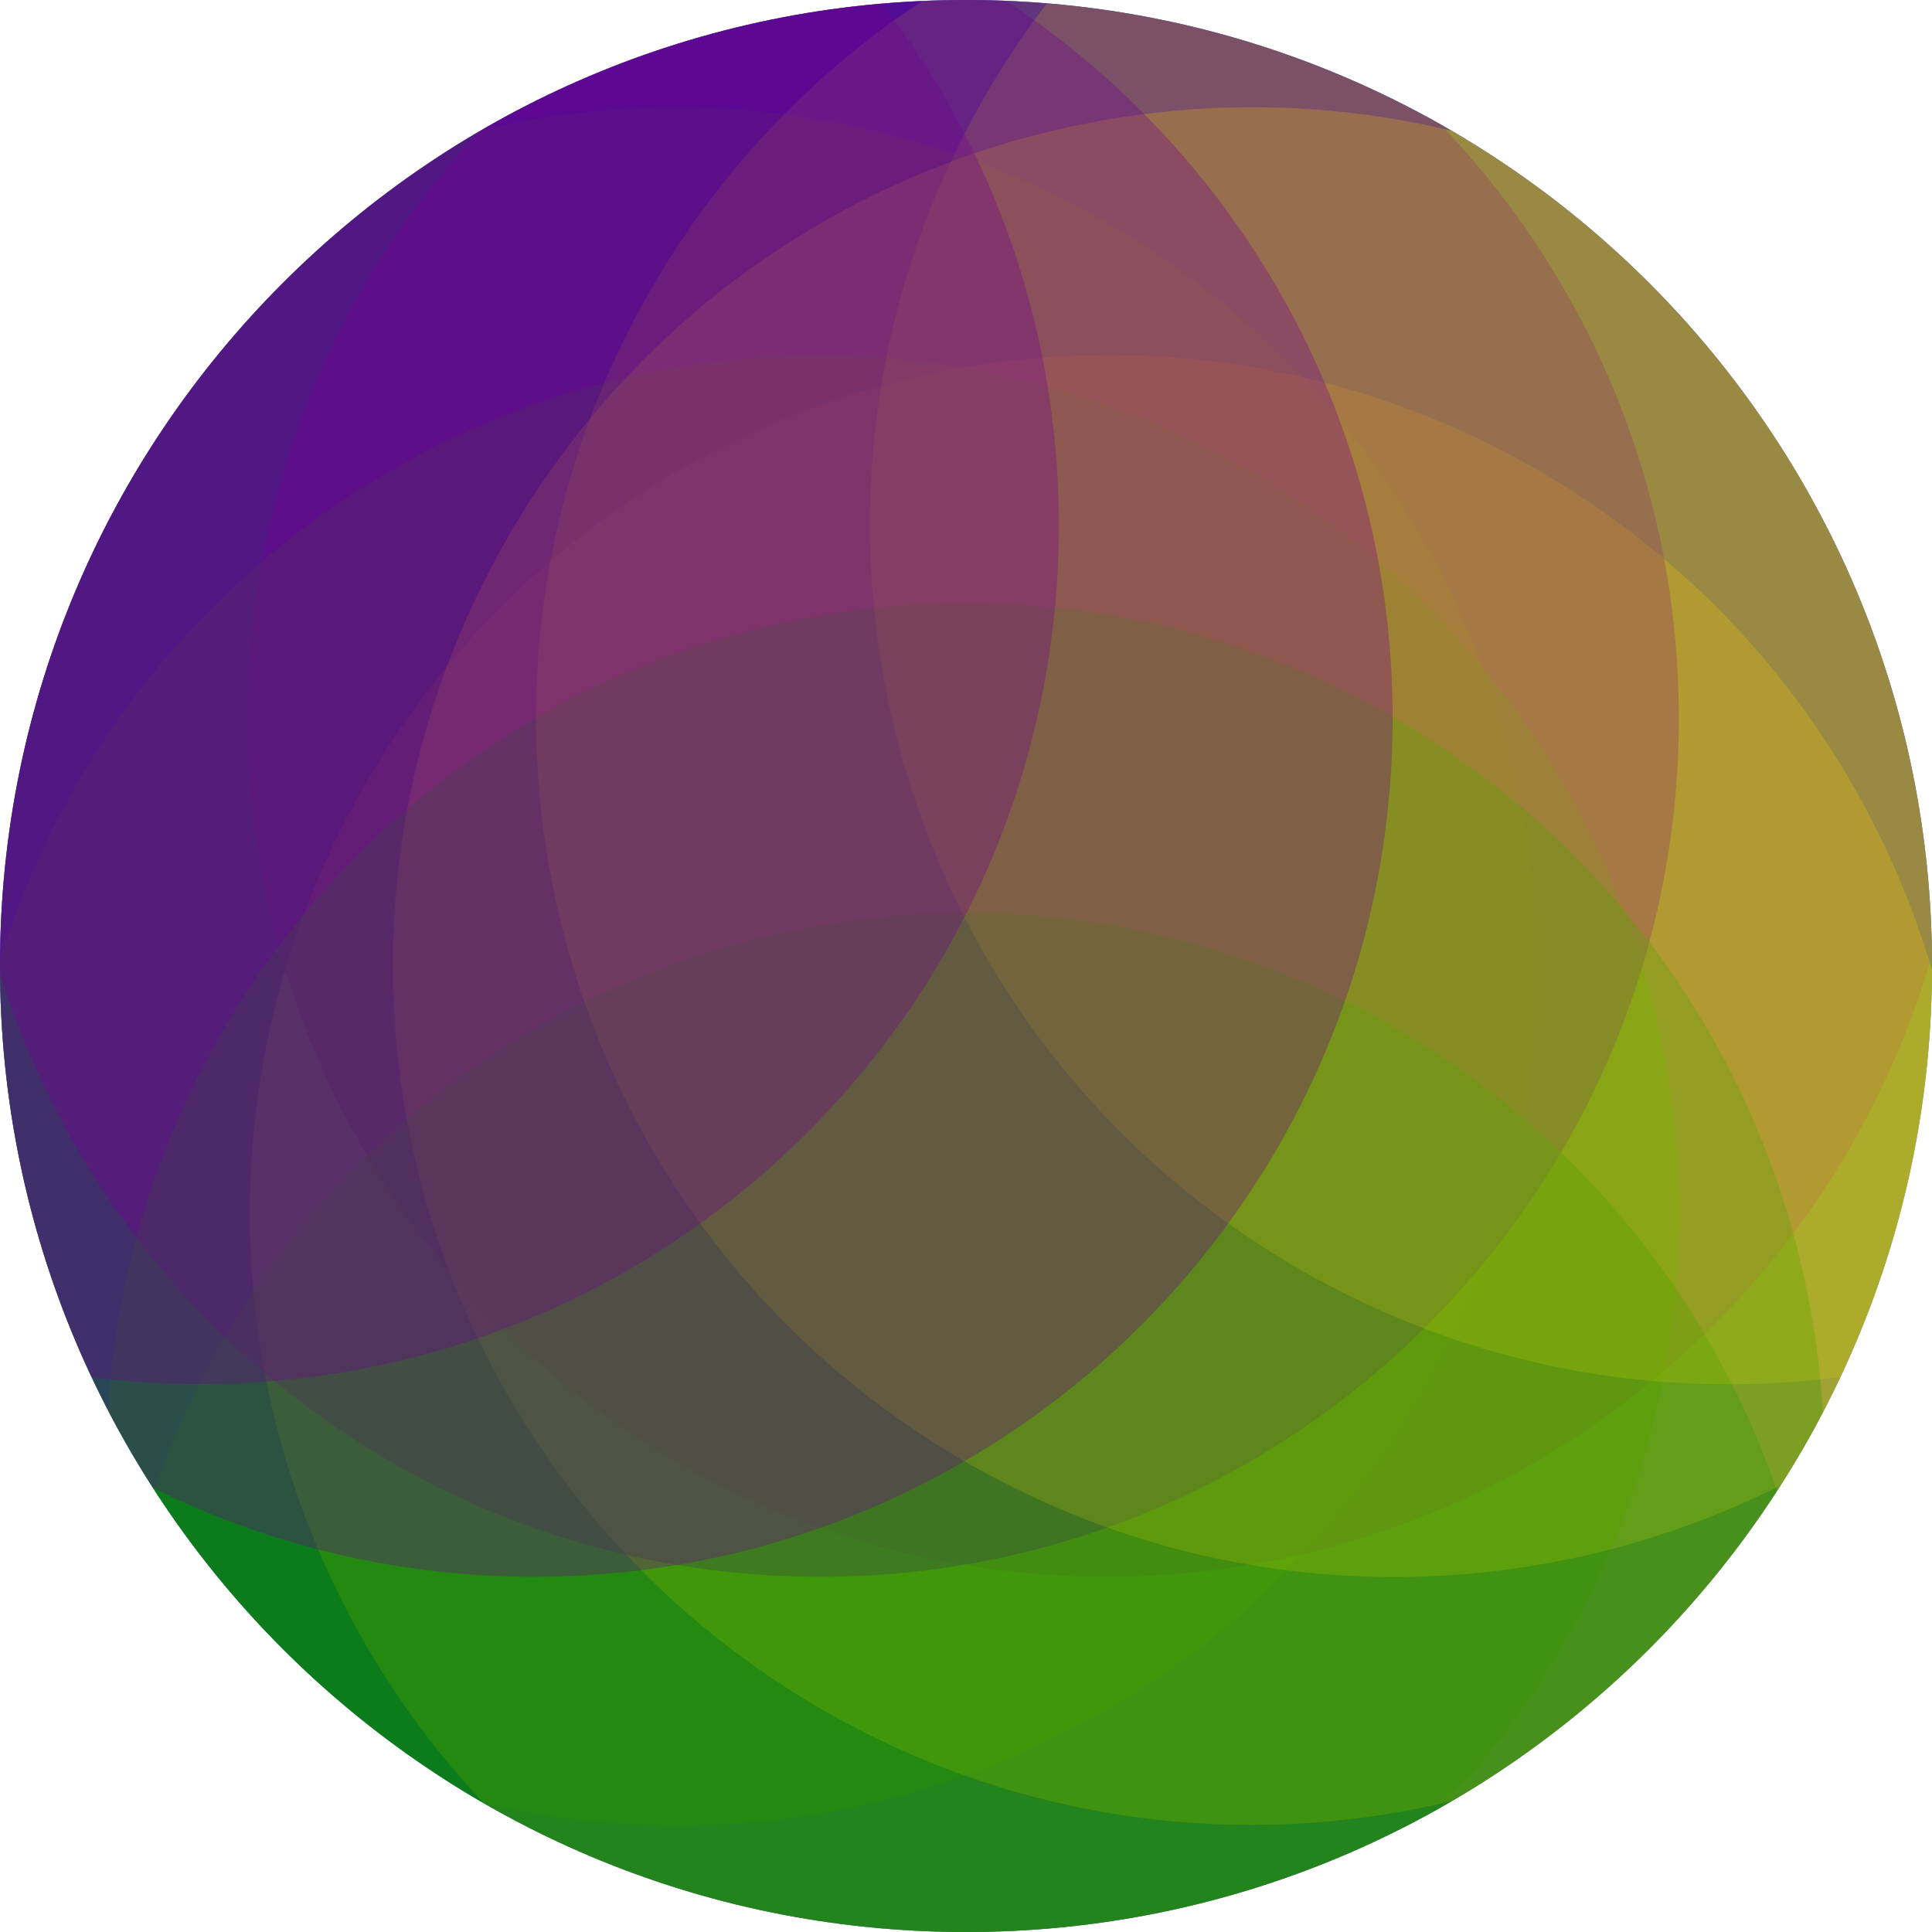
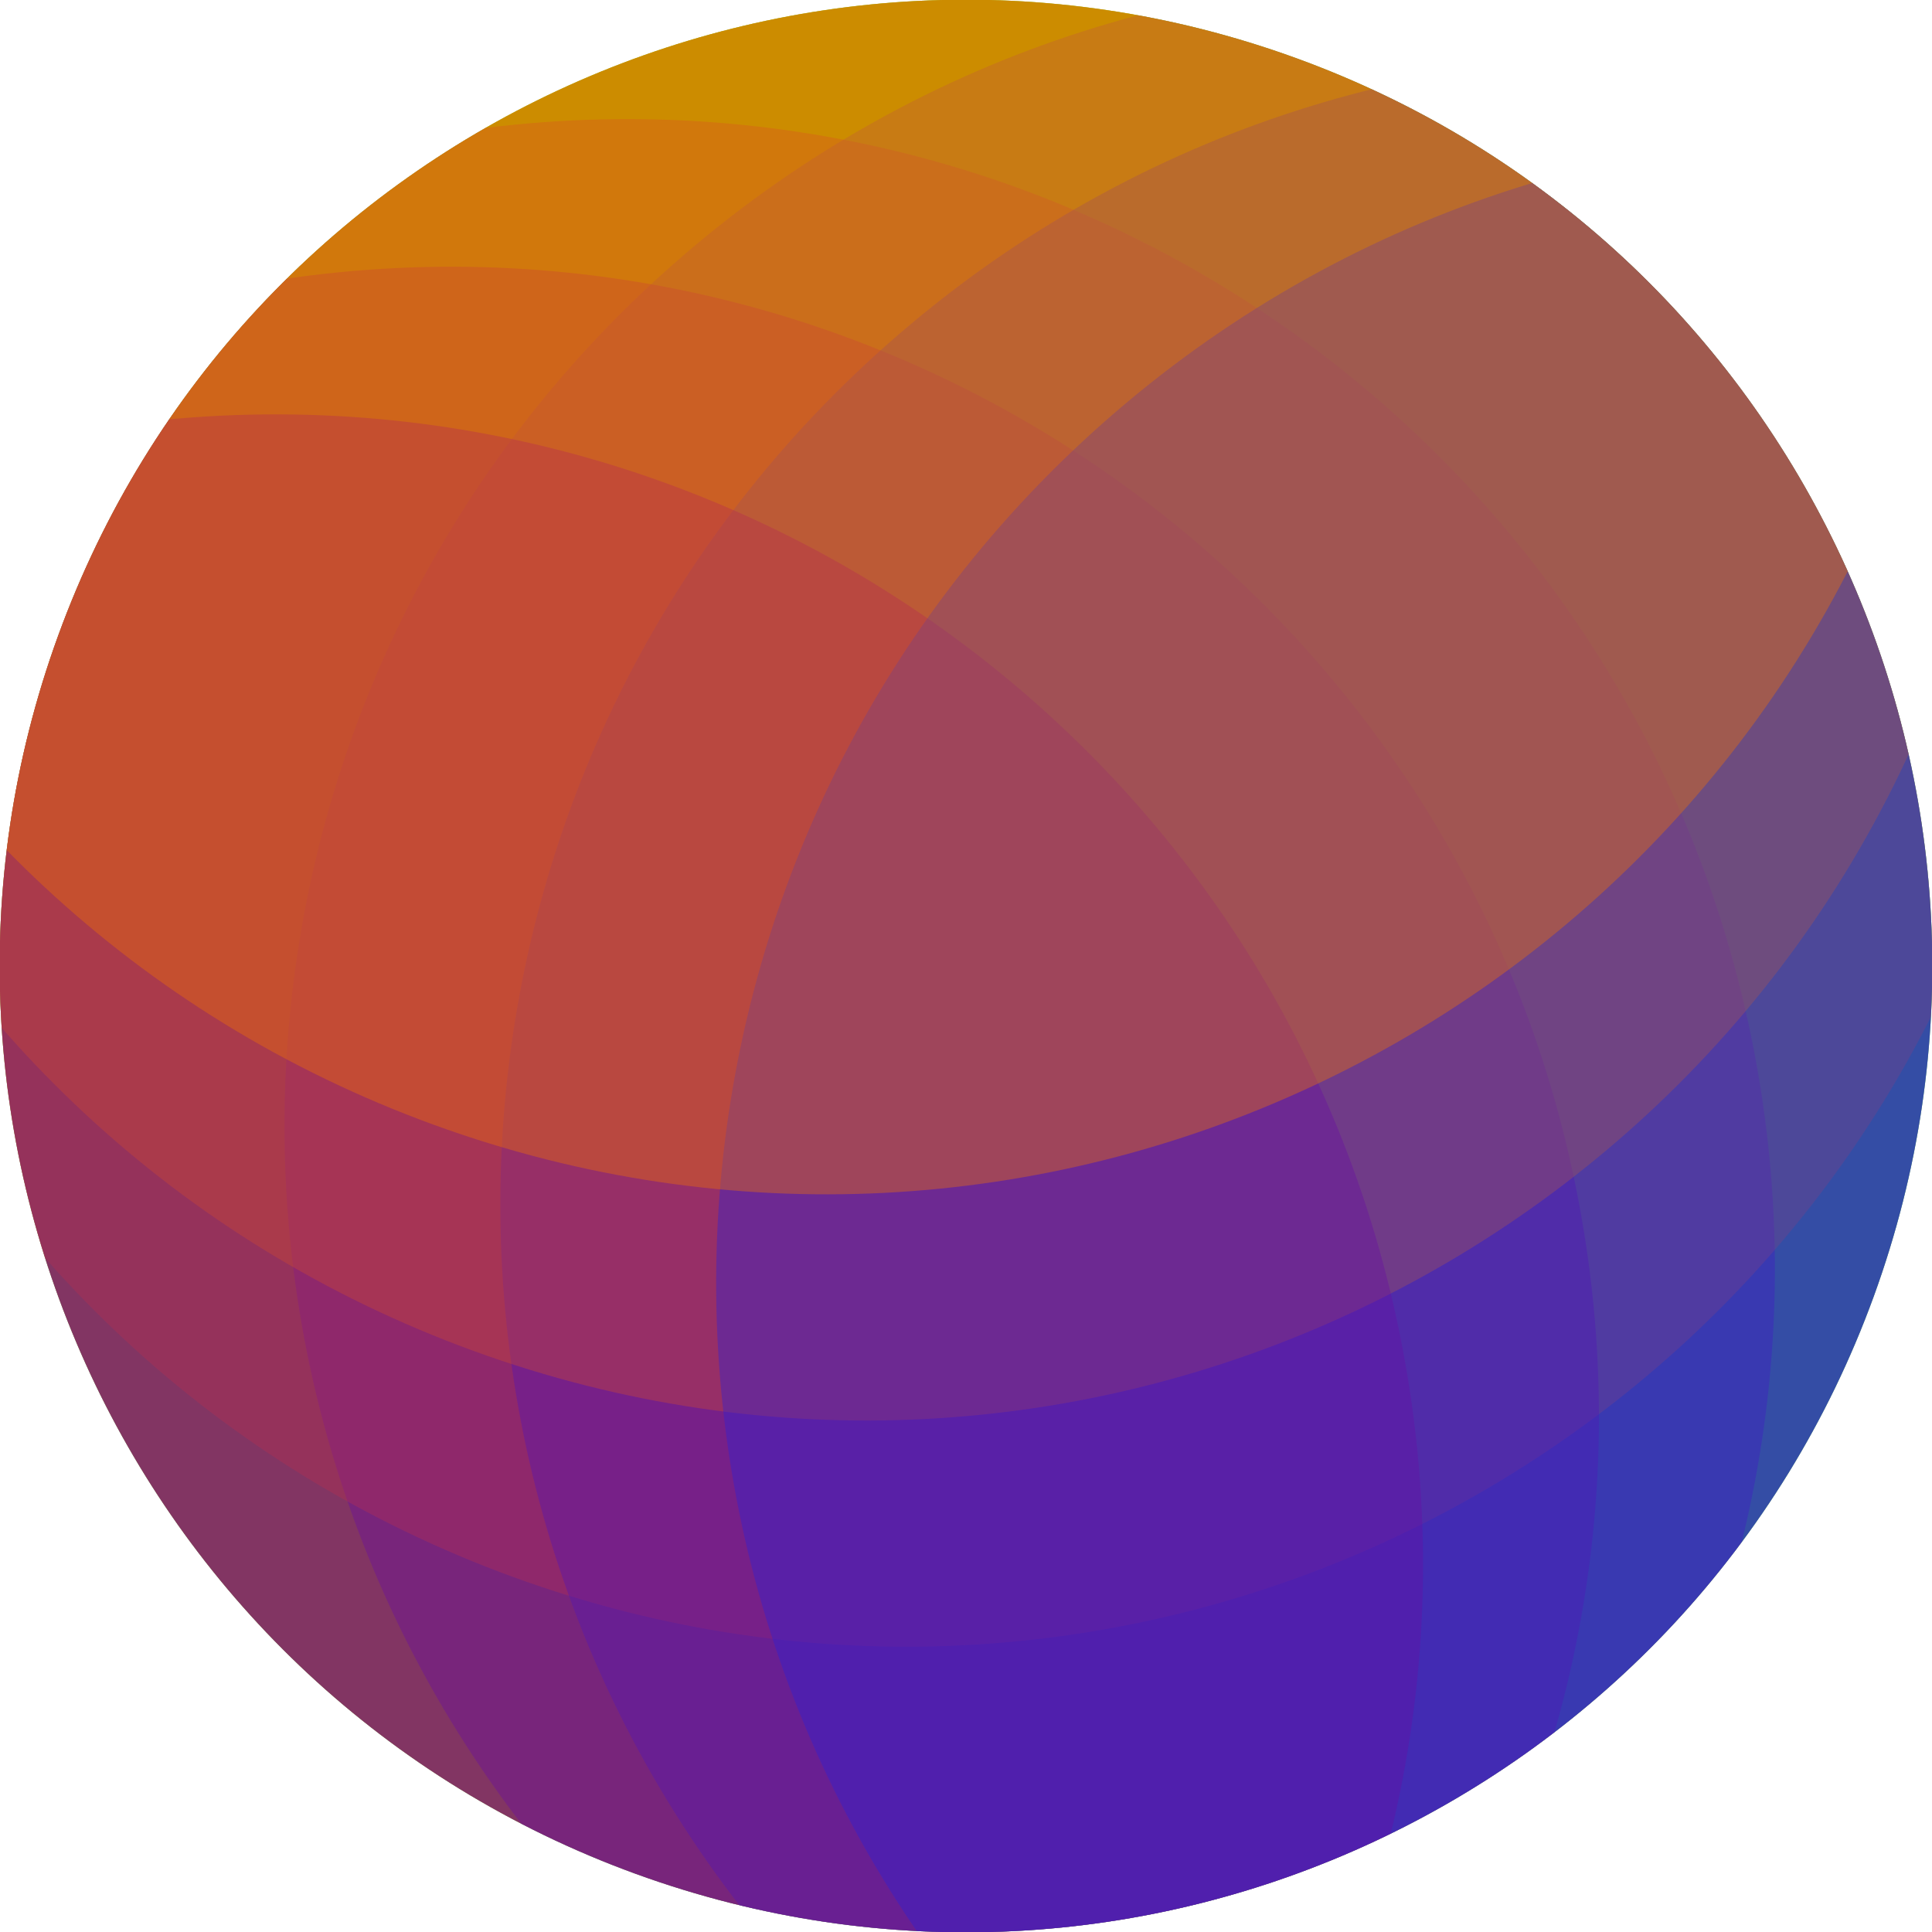
<svg xmlns="http://www.w3.org/2000/svg" width="120mm" height="120mm" viewBox="0 0 120 120" version="1.1" id="svg5">
  <defs id="defs2">
-     <clipPath clipPathUnits="userSpaceOnUse" id="clipPath1484">
-       <circle style="opacity:1;mix-blend-mode:normal;fill:none;fill-opacity:1;stroke:#000000;stroke-width:0.063;stroke-dasharray:none;stroke-opacity:1;stop-color:#000000" id="circle1486" cx="91.393" cy="128.029" r="67.499" />
+     <clipPath clipPathUnits="userSpaceOnUse" id="clipPath1599">
+       <g id="g1603">
+         <rect style="opacity:1;fill:none;fill-opacity:0.565;stroke:#000000;stroke-width:0.1;stroke-opacity:1;stop-color:#000000" id="rect1601" width="20" height="40" x="45.622" y="-80.981" transform="rotate(120)" />
+       </g>
+     </clipPath>
+     <clipPath clipPathUnits="userSpaceOnUse" id="clipPath1605">
+       <g id="g1609">
+         <rect style="opacity:1;fill:none;fill-opacity:0.565;stroke:#000000;stroke-width:0.1;stroke-opacity:1;stop-color:#000000" id="rect1607" width="20" height="40" x="45.622" y="-80.981" transform="rotate(120)" />
+       </g>
+     </clipPath>
+     <clipPath clipPathUnits="userSpaceOnUse" id="clipPath1611">
+       <g id="g1615">
+         <rect style="opacity:1;fill:none;fill-opacity:0.565;stroke:#000000;stroke-width:0.1;stroke-opacity:1;stop-color:#000000" id="rect1613" width="20" height="40" x="45.622" y="-80.981" transform="rotate(120)" />
+       </g>
+     </clipPath>
+     <clipPath clipPathUnits="userSpaceOnUse" id="clipPath1617">
+       <g id="g1621">
+         <rect style="opacity:1;fill:none;fill-opacity:0.565;stroke:#000000;stroke-width:0.1;stroke-opacity:1;stop-color:#000000" id="rect1619" width="20" height="40" x="45.622" y="-80.981" transform="rotate(120)" />
+       </g>
+     </clipPath>
+     <clipPath clipPathUnits="userSpaceOnUse" id="clipPath1638">
+       <g id="g1642" transform="rotate(-120)">
+         <rect style="opacity:1;fill:none;fill-opacity:0.565;stroke:#000000;stroke-width:0.1;stroke-opacity:1;stop-color:#000000" id="rect1640" width="20" height="40" x="29.95" y="49.95" />
+       </g>
+     </clipPath>
+     <clipPath clipPathUnits="userSpaceOnUse" id="clipPath1644">
+       <g id="g1648" transform="rotate(-120)">
+         <rect style="opacity:1;fill:none;fill-opacity:0.565;stroke:#000000;stroke-width:0.1;stroke-opacity:1;stop-color:#000000" id="rect1646" width="20" height="40" x="29.95" y="49.95" />
+       </g>
+     </clipPath>
+     <clipPath clipPathUnits="userSpaceOnUse" id="clipPath1650">
+       <g id="g1654" transform="rotate(-120)">
+         <rect style="opacity:1;fill:none;fill-opacity:0.565;stroke:#000000;stroke-width:0.1;stroke-opacity:1;stop-color:#000000" id="rect1652" width="20" height="40" x="29.95" y="49.95" />
+       </g>
+     </clipPath>
+     <clipPath clipPathUnits="userSpaceOnUse" id="clipPath1664">
+       <g id="g1668" transform="matrix(-0.499933,0.8659868,-0.8660641,-0.500067,0,0)">
+         <rect style="opacity:1;fill:none;fill-opacity:0.565;stroke:#000000;stroke-width:0.099;stroke-opacity:1;stop-color:#000000" id="rect1666" width="19.897" height="39.797" x="-75.622" y="-28.922" transform="matrix(-0.500067,-0.8659867,0.8660641,-0.499933,0,0)" />
+       </g>
+     </clipPath>
+     <clipPath clipPathUnits="userSpaceOnUse" id="clipPath1670">
+       <g id="g1674" transform="matrix(-0.499933,0.8659868,-0.8660641,-0.500067,0,0)">
+         <rect style="opacity:1;fill:none;fill-opacity:0.565;stroke:#000000;stroke-width:0.099;stroke-opacity:1;stop-color:#000000" id="rect1672" width="19.897" height="39.797" x="-75.622" y="-28.922" transform="matrix(-0.500067,-0.8659867,0.8660641,-0.499933,0,0)" />
+       </g>
+     </clipPath>
+     <clipPath clipPathUnits="userSpaceOnUse" id="clipPath1676">
+       <g id="g1680" transform="matrix(-0.499933,0.8659868,-0.8660641,-0.500067,0,0)">
+         <rect style="opacity:1;fill:none;fill-opacity:0.565;stroke:#000000;stroke-width:0.099;stroke-opacity:1;stop-color:#000000" id="rect1678" width="19.897" height="39.797" x="-75.622" y="-28.922" transform="matrix(-0.500067,-0.8659867,0.8660641,-0.499933,0,0)" />
+       </g>
+     </clipPath>
+     <clipPath clipPathUnits="userSpaceOnUse" id="clipPath1682">
+       <g id="g1686" transform="matrix(-0.499933,0.8659868,-0.8660641,-0.500067,0,0)">
+         <rect style="opacity:1;fill:none;fill-opacity:0.565;stroke:#000000;stroke-width:0.099;stroke-opacity:1;stop-color:#000000" id="rect1684" width="19.897" height="39.797" x="-75.622" y="-28.922" transform="matrix(-0.500067,-0.8659867,0.8660641,-0.499933,0,0)" />
+       </g>
+     </clipPath>
+     <clipPath clipPathUnits="userSpaceOnUse" id="clipPath1695">
+       <g id="g1701" transform="rotate(-120)">
+         <g id="g1699">
+           <rect style="opacity:1;fill:none;fill-opacity:0.565;stroke:#000000;stroke-width:0.1;stroke-opacity:1;stop-color:#000000" id="rect1697" width="20" height="40" x="29.95" y="49.95" />
+         </g>
+       </g>
+     </clipPath>
+     <clipPath clipPathUnits="userSpaceOnUse" id="clipPath2078">
+       <circle style="fill:none;fill-opacity:1;stroke:#000000;stroke-width:0.01;stroke-dasharray:none;stroke-opacity:1;stop-color:#000000" id="circle2080" cx="-74.94" cy="-74.109" r="4.206" transform="rotate(-160)" />
    </clipPath>
  </defs>
-   <g id="layer1" transform="translate(-31.39345,-68.02902)">
-     <g id="g1482" clip-path="url(#clipPath1484)" transform="matrix(0.8889061,0,0,0.8889061,10.15326,14.22325)">
-       <circle style="mix-blend-mode:normal;fill:#002ea5;fill-opacity:1;stroke:none;stroke-width:0.065;stroke-dasharray:none;stroke-opacity:1;stop-color:#000000" id="path1344-7" cx="91.393" cy="128.029" r="69.139" />
-       <path id="path794-6-6" style="opacity:0.384;mix-blend-mode:normal;fill:#0e8b00;fill-opacity:1;stroke-width:0.529;stop-color:#000000" d="M 41.204,76.094 A 60,60 0 0 1 123.165,98.055 60,60 0 0 1 101.204,180.017 60,60 0 0 1 19.242,158.055 60,60 0 0 1 41.204,76.094 Z" />
-       <path id="path792-3" style="opacity:0.384;mix-blend-mode:normal;fill:#e8d800;fill-opacity:1;stroke-width:0.529;stop-color:#000000" d="M 131.361,93.392 A 60,60 0 0 1 153.322,175.354 60,60 0 0 1 71.361,197.316 60,60 0 0 1 49.399,115.354 60,60 0 0 1 131.361,93.392 Z" />
-       <path id="path792-3-7" style="opacity:0.384;mix-blend-mode:normal;fill:#6f0090;fill-opacity:1;stroke-width:0.529;stop-color:#000000" d="M 41.204,110.708 A 60,60 0 0 1 101.204,50.708 60,60 0 0 1 161.204,110.708 60,60 0 0 1 101.204,170.708 60,60 0 0 1 41.204,110.708 Z" />
-       <path id="path792-3-2" style="opacity:0.384;mix-blend-mode:normal;fill:#0e8b00;fill-opacity:1;stroke-width:0.529;stop-color:#000000" d="M 51.204,93.414 A 60,60 0 0 1 133.165,115.376 60,60 0 0 1 111.204,197.337 60,60 0 0 1 29.242,175.376 60,60 0 0 1 51.204,93.414 Z" />
-       <path id="path794-6" style="opacity:0.384;mix-blend-mode:normal;fill:#e8d800;fill-opacity:1;stroke-width:0.529;stop-color:#000000" d="M 141.361,76.072 A 60,60 0 0 1 163.322,158.034 60,60 0 0 1 81.361,179.995 60,60 0 0 1 59.399,98.034 60,60 0 0 1 141.361,76.072 Z" />
-       <path id="path794-6-9" style="opacity:0.384;mix-blend-mode:normal;fill:#6f0090;fill-opacity:1;stroke-width:0.529;stop-color:#000000" d="M 21.204,110.708 A 60,60 0 0 1 81.204,50.708 60,60 0 0 1 141.204,110.708 60,60 0 0 1 81.204,170.708 60,60 0 0 1 21.204,110.708 Z" />
-       <path id="path790-9" style="opacity:0.333;mix-blend-mode:normal;fill:#0e8b00;fill-opacity:1;stroke-width:0.529;stop-color:#000000" d="m 121.361,110.713 a 60,60 0 0 1 21.962,81.962 60,60 0 0 1 -81.962,21.962 60,60 0 0 1 -21.962,-81.962 60,60 0 0 1 81.962,-21.962 z" />
-       <path id="path790-9-5" style="opacity:0.333;mix-blend-mode:normal;fill:#0e8b00;fill-opacity:1;stroke-width:0.529;stop-color:#000000" d="m 121.361,132.352 a 60,60 0 0 1 21.962,81.962 60,60 0 0 1 -81.962,21.962 60,60 0 0 1 -21.962,-81.962 60,60 0 0 1 81.962,-21.962 z" />
-       <path id="path794-0-0" style="opacity:0.177;mix-blend-mode:normal;fill:#e8d800;fill-opacity:1;stroke-width:0.529;stop-color:#000000" d="M 151.361,58.752 A 60,60 0 0 1 173.322,140.713 60,60 0 0 1 91.361,162.675 60,60 0 0 1 69.399,80.713 60,60 0 0 1 151.361,58.752 Z" />
-       <path id="path794-0-0-9" style="opacity:0.177;mix-blend-mode:normal;fill:#e8d800;fill-opacity:1;stroke-width:0.529;stop-color:#000000" d="M 174.683,45.286 A 60,60 0 0 1 196.645,127.248 60,60 0 0 1 114.683,149.209 60,60 0 0 1 92.722,67.248 60,60 0 0 1 174.683,45.286 Z" />
-       <path id="path794-0-0-2" style="opacity:0.322;mix-blend-mode:normal;fill:#6f0090;fill-opacity:1;stroke-width:0.529;stop-color:#000000" d="m 1.204,110.708 a 60,60 0 0 1 60,-60 60,60 0 0 1 60,60 60,60 0 0 1 -60,60 60,60 0 0 1 -60,-60 z" />
-       <path id="path794-0-0-2-2" style="opacity:0.322;mix-blend-mode:normal;fill:#6f0090;fill-opacity:1;stroke-width:0.529;stop-color:#000000" d="M -22.119,97.243 A 60,60 0 0 1 37.881,37.243 60,60 0 0 1 97.881,97.243 60,60 0 0 1 37.881,157.243 60,60 0 0 1 -22.119,97.243 Z" />
+   <g id="layer1" transform="translate(14.92612,-35.27065)">
+     <g id="g2063" clip-path="url(#clipPath2078)" transform="matrix(14.26578,0,0,14.26578,-597.9404,-1263.839)">
+       <circle style="fill:#59dc00;fill-opacity:1;stroke:none;stroke-width:0.084;stroke-opacity:1;stop-color:#000000" id="path1786-5-9" cx="-74.94" cy="-74.109" r="4.206" transform="rotate(-160)" />
+       <circle style="fill:#920084;fill-opacity:0.375;stroke:none;stroke-width:0.1;stroke-opacity:1;stop-color:#000000" id="path1782" cx="102.687" cy="-26.161" r="5" transform="rotate(80)" />
+       <circle style="fill:#2921db;fill-opacity:0.375;stroke:none;stroke-width:0.1;stroke-opacity:1;stop-color:#000000" id="path1782-9" cx="-25.599" cy="103.793" r="5" transform="rotate(-40)" />
+       <circle style="fill:#f47300;fill-opacity:0.375;stroke:none;stroke-width:0.1;stroke-opacity:1;stop-color:#000000" id="path1782-3" cx="-73.999" cy="-72.283" r="5" transform="rotate(-160)" />
+       <circle style="fill:#920084;fill-opacity:0.375;stroke:none;stroke-width:0.1;stroke-opacity:1;stop-color:#000000" id="path1784" cx="103.187" cy="-25.295" r="5" transform="rotate(80)" />
+       <circle style="fill:#2921db;fill-opacity:0.375;stroke:none;stroke-width:0.1;stroke-opacity:1;stop-color:#000000" id="path1784-2" cx="-25.099" cy="104.659" r="5" transform="rotate(-40)" />
+       <circle style="fill:#f47300;fill-opacity:0.375;stroke:none;stroke-width:0.1;stroke-opacity:1;stop-color:#000000" id="path1784-7" cx="-73.499" cy="-71.417" r="5" transform="rotate(-160)" />
+       <circle style="fill:#920084;fill-opacity:0.375;stroke:none;stroke-width:0.1;stroke-opacity:1;stop-color:#000000" id="path1786" cx="103.687" cy="-24.429" r="5" transform="rotate(80)" />
+       <circle style="fill:#2921db;fill-opacity:0.375;stroke:none;stroke-width:0.1;stroke-opacity:1;stop-color:#000000" id="path1786-0" cx="-24.599" cy="105.525" r="5" transform="rotate(-40)" />
+       <circle style="fill:#f47300;fill-opacity:0.375;stroke:none;stroke-width:0.1;stroke-opacity:1;stop-color:#000000" id="path1786-5" cx="-72.999" cy="-70.551" r="5" transform="rotate(-160)" />
    </g>
  </g>
</svg>
